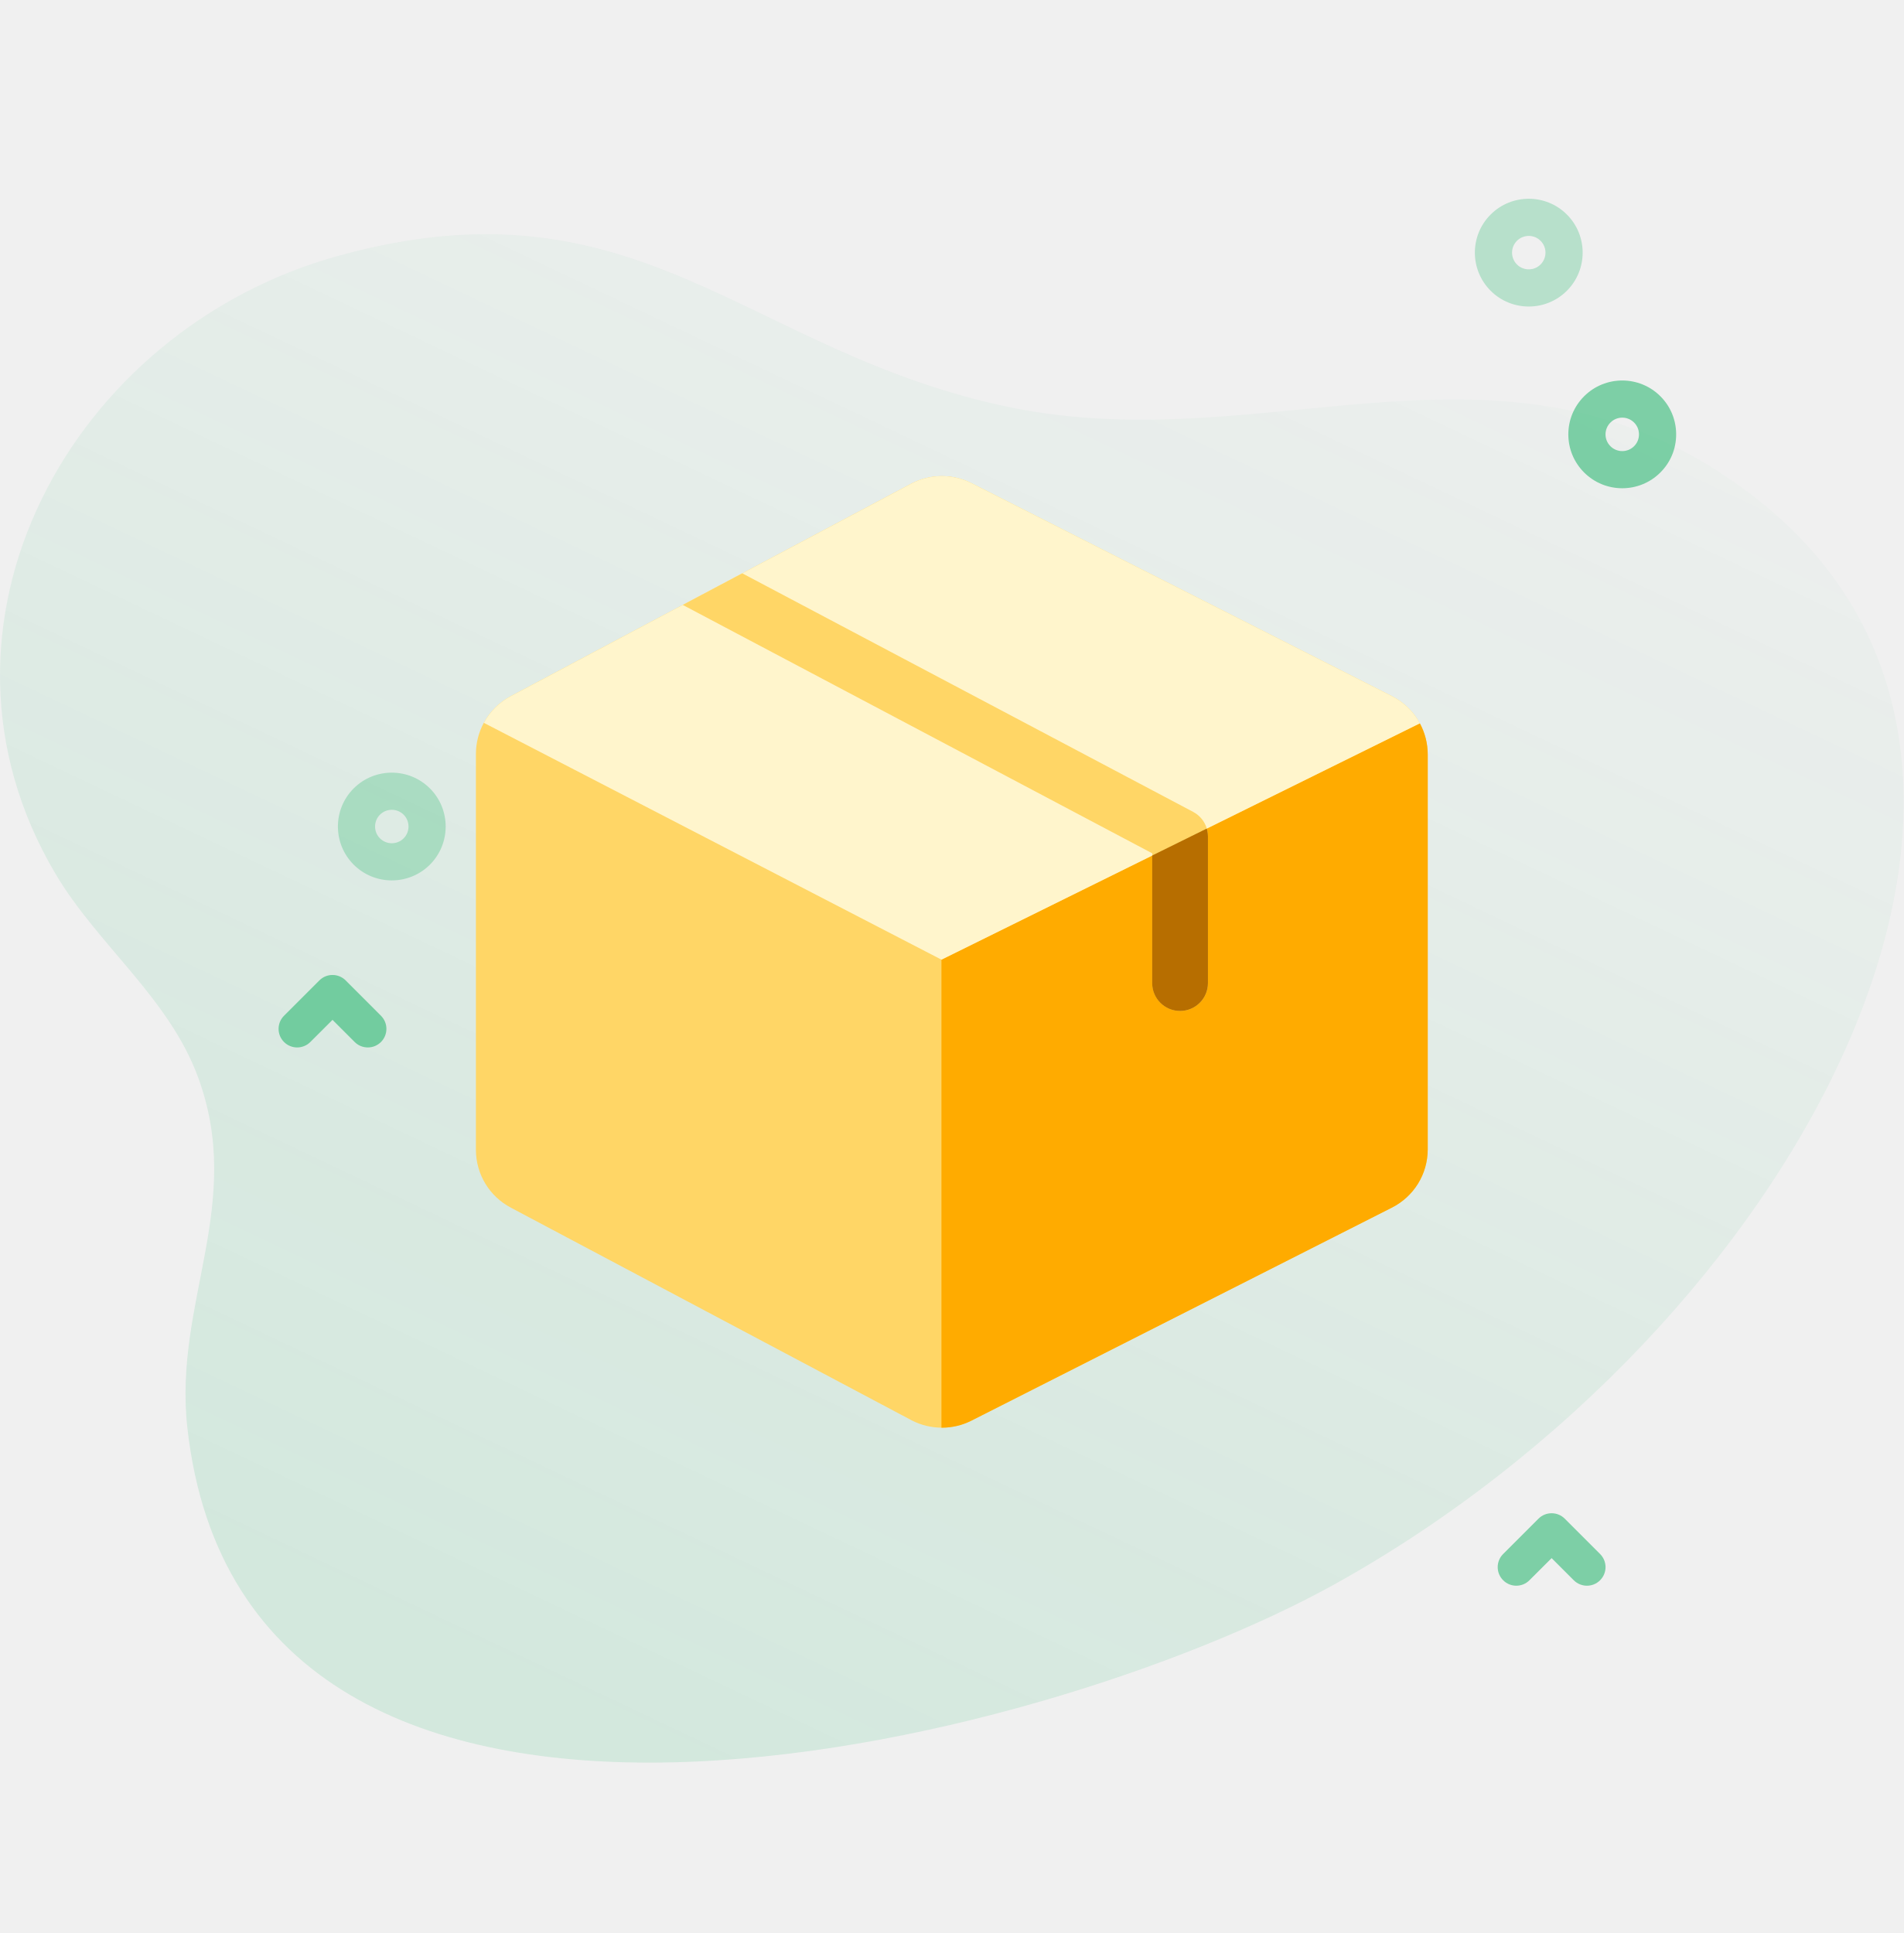
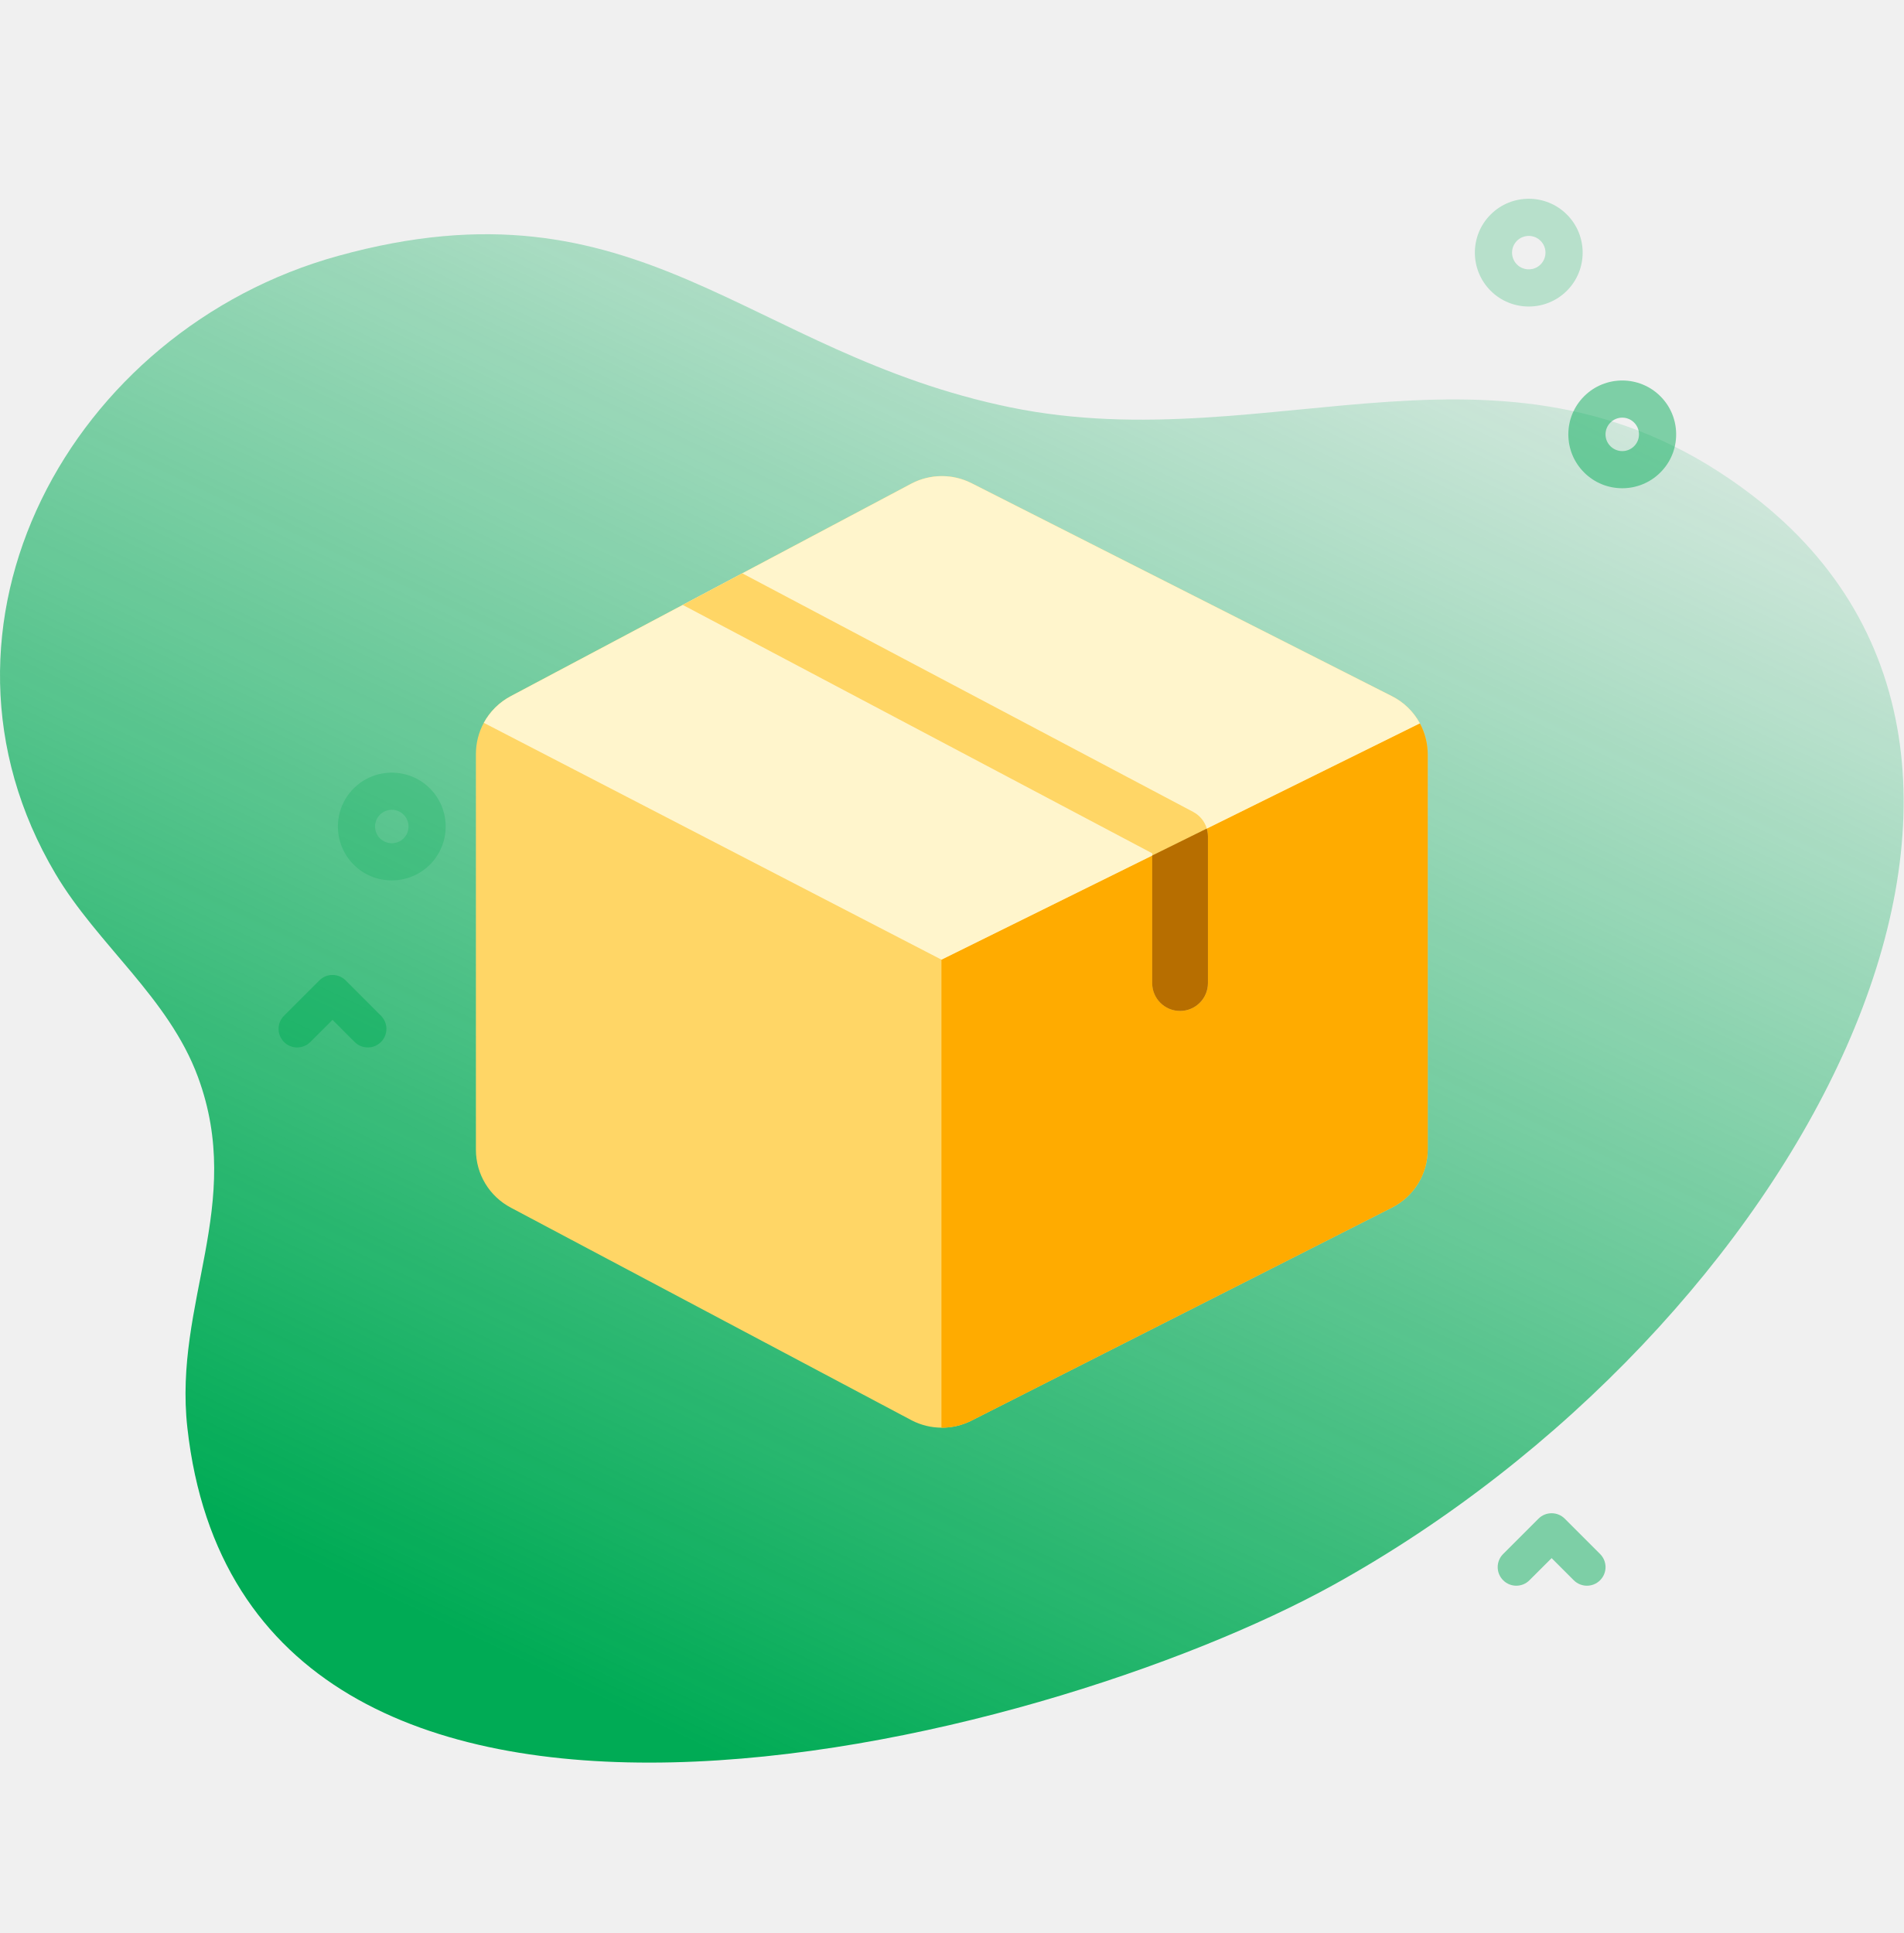
<svg xmlns="http://www.w3.org/2000/svg" width="64" height="65" viewBox="0 0 64 65" fill="none">
  <g clip-path="url(#clip0_296_3264)">
-     <path d="M58.934 16.674C50.757 10.388 42.826 15.511 33.98 13.7C25.069 11.875 21.519 5.8 11.37 8.604C2.38 11.088 -3.075 21.048 1.867 29.386C3.275 31.763 5.675 33.555 6.655 36.214C8.237 40.503 5.829 43.795 6.299 48.01C8.25 65.523 34.996 58.74 44.837 53.291C60.27 44.746 70.712 25.729 58.934 16.674Z" fill="url(#paint0_linear_296_3264)" fill-opacity="0.12" />
+     <path d="M58.934 16.674C50.757 10.388 42.826 15.511 33.98 13.7C25.069 11.875 21.519 5.8 11.37 8.604C2.38 11.088 -3.075 21.048 1.867 29.386C3.275 31.763 5.675 33.555 6.655 36.214C8.237 40.503 5.829 43.795 6.299 48.01C8.25 65.523 34.996 58.74 44.837 53.291C60.27 44.746 70.712 25.729 58.934 16.674Z" fill="url(#paint0_linear_296_3264)" fillOpacity="0.12" />
    <path opacity="0.24" d="M51.397 10.307C50.932 10.307 50.468 10.13 50.115 9.777C49.408 9.07 49.408 7.92 50.115 7.214C50.822 6.507 51.972 6.507 52.678 7.214C53.385 7.92 53.385 9.07 52.678 9.777C52.325 10.13 51.861 10.307 51.397 10.307ZM51.397 7.933C51.253 7.933 51.109 7.988 50.999 8.098C50.78 8.317 50.78 8.674 50.999 8.893C51.218 9.112 51.575 9.112 51.794 8.893C52.014 8.674 52.014 8.317 51.794 8.098C51.685 7.988 51.541 7.933 51.397 7.933Z" fill="#00AB55" />
    <path opacity="0.48" d="M54.54 16.418C54.076 16.418 53.612 16.242 53.258 15.888C52.916 15.546 52.727 15.091 52.727 14.607C52.727 14.122 52.916 13.667 53.258 13.325C53.965 12.618 55.115 12.618 55.822 13.325C56.164 13.667 56.352 14.122 56.352 14.607C56.352 15.091 56.164 15.546 55.821 15.888C55.468 16.241 55.004 16.418 54.54 16.418ZM54.54 14.044C54.396 14.044 54.252 14.099 54.142 14.209C54.036 14.315 53.977 14.456 53.977 14.607C53.977 14.757 54.036 14.898 54.142 15.004C54.362 15.224 54.718 15.224 54.938 15.004C55.044 14.898 55.102 14.757 55.102 14.607C55.102 14.456 55.044 14.315 54.938 14.209C54.828 14.099 54.684 14.044 54.54 14.044Z" fill="#00AB55" />
    <path opacity="0.24" d="M13.172 29.605C12.708 29.605 12.244 29.428 11.89 29.075C11.184 28.368 11.184 27.218 11.89 26.512C12.597 25.805 13.747 25.805 14.454 26.512C15.16 27.218 15.16 28.368 14.454 29.075C14.1 29.428 13.636 29.605 13.172 29.605ZM13.172 27.231C13.028 27.231 12.884 27.286 12.774 27.395C12.555 27.615 12.555 27.972 12.774 28.191C12.993 28.41 13.35 28.41 13.57 28.191C13.789 27.972 13.789 27.615 13.57 27.395C13.46 27.286 13.316 27.231 13.172 27.231Z" fill="#00AB55" />
    <path opacity="0.48" d="M12.366 35.222C12.206 35.222 12.046 35.161 11.924 35.039L11.179 34.294L10.433 35.039C10.189 35.283 9.793 35.283 9.549 35.039C9.305 34.795 9.305 34.4 9.549 34.156L10.737 32.968C10.981 32.724 11.377 32.724 11.621 32.968L12.808 34.156C13.052 34.4 13.052 34.795 12.808 35.039C12.686 35.161 12.526 35.222 12.366 35.222Z" fill="#00AB55" />
    <path opacity="0.48" d="M53.352 53.322C53.193 53.322 53.033 53.261 52.91 53.139L52.165 52.394L51.419 53.139C51.175 53.383 50.78 53.383 50.536 53.139C50.291 52.895 50.291 52.499 50.536 52.255L51.723 51.068C51.967 50.824 52.363 50.824 52.607 51.068L53.794 52.255C54.039 52.5 54.039 52.895 53.794 53.139C53.672 53.261 53.513 53.322 53.352 53.322Z" fill="#00AB55" />
    <path d="M48 25.373V38.645C48 39.485 47.533 40.239 46.782 40.615L32.646 47.778C32.338 47.931 32.001 48.008 31.665 48.008H31.651C31.305 48.005 30.96 47.923 30.646 47.759L30.641 47.756L17.181 40.613C16.453 40.231 16 39.484 16 38.661V25.357C16 24.981 16.094 24.622 16.265 24.306C16.47 23.929 16.785 23.613 17.181 23.405L30.646 16.259C31.27 15.934 32.017 15.927 32.646 16.24L32.652 16.243L46.782 23.403C47.197 23.61 47.525 23.933 47.735 24.323C47.906 24.638 48 24.997 48 25.373Z" fill="#FFD666" />
    <path d="M48 25.373V38.645C48 39.485 47.533 40.239 46.782 40.615L32.646 47.778C32.338 47.931 32.001 48.008 31.665 48.008H31.651V32.27L47.735 24.323C47.906 24.638 48 24.997 48 25.373Z" fill="#FFAB00" />
    <path d="M47.736 24.323L40.573 27.862L38.811 28.733L31.652 32.27L16.266 24.306C16.471 23.929 16.785 23.613 17.182 23.405L22.955 20.341L24.956 19.279L30.647 16.259C30.961 16.095 31.307 16.012 31.652 16.01C31.993 16.008 32.334 16.085 32.647 16.24L32.653 16.243L46.783 23.403C47.198 23.61 47.526 23.933 47.736 24.323Z" fill="#FFF5CC" />
    <path d="M40.612 28.129C40.612 28.129 40.612 28.129 40.612 28.129V33.058C40.612 33.575 40.192 33.995 39.675 33.995C39.158 33.995 38.738 33.575 38.738 33.058V28.694L31.652 24.944L22.954 20.341L24.955 19.279L31.652 22.823L40.114 27.301C40.115 27.302 40.116 27.302 40.117 27.303C40.136 27.313 40.153 27.324 40.17 27.335C40.18 27.34 40.19 27.346 40.199 27.352L40.2 27.353C40.273 27.402 40.337 27.461 40.392 27.526C40.394 27.529 40.397 27.531 40.399 27.534C40.412 27.55 40.424 27.568 40.437 27.584C40.442 27.593 40.449 27.6 40.454 27.609C40.463 27.621 40.47 27.634 40.478 27.648C40.486 27.661 40.495 27.675 40.502 27.689C40.507 27.698 40.511 27.706 40.514 27.714C40.524 27.734 40.534 27.754 40.542 27.774C40.544 27.778 40.544 27.78 40.545 27.783C40.556 27.809 40.565 27.835 40.572 27.862C40.59 27.918 40.602 27.976 40.607 28.036C40.61 28.067 40.612 28.097 40.612 28.129Z" fill="#FFD666" />
    <path d="M40.611 28.129C40.611 28.129 40.611 28.129 40.611 28.129V33.058C40.611 33.575 40.191 33.995 39.673 33.995C39.156 33.995 38.736 33.575 38.736 33.058V28.768L40.571 27.862C40.588 27.917 40.6 27.976 40.606 28.035C40.609 28.067 40.611 28.097 40.611 28.129Z" fill="#B76E00" />
  </g>
  <defs>
    <linearGradient id="paint0_linear_296_3264" x1="43.841" y1="68.412" x2="70.198" y2="12.931" gradientUnits="userSpaceOnUse">
      <stop stop-color="#00AB55" />
      <stop offset="1" stop-color="#00AB55" stop-opacity="0.01" />
    </linearGradient>
    <clipPath id="clip0_296_3264">
      <rect width="64" height="64" fill="white" transform="translate(0 0.00976562)" />
    </clipPath>
  </defs>
</svg>
